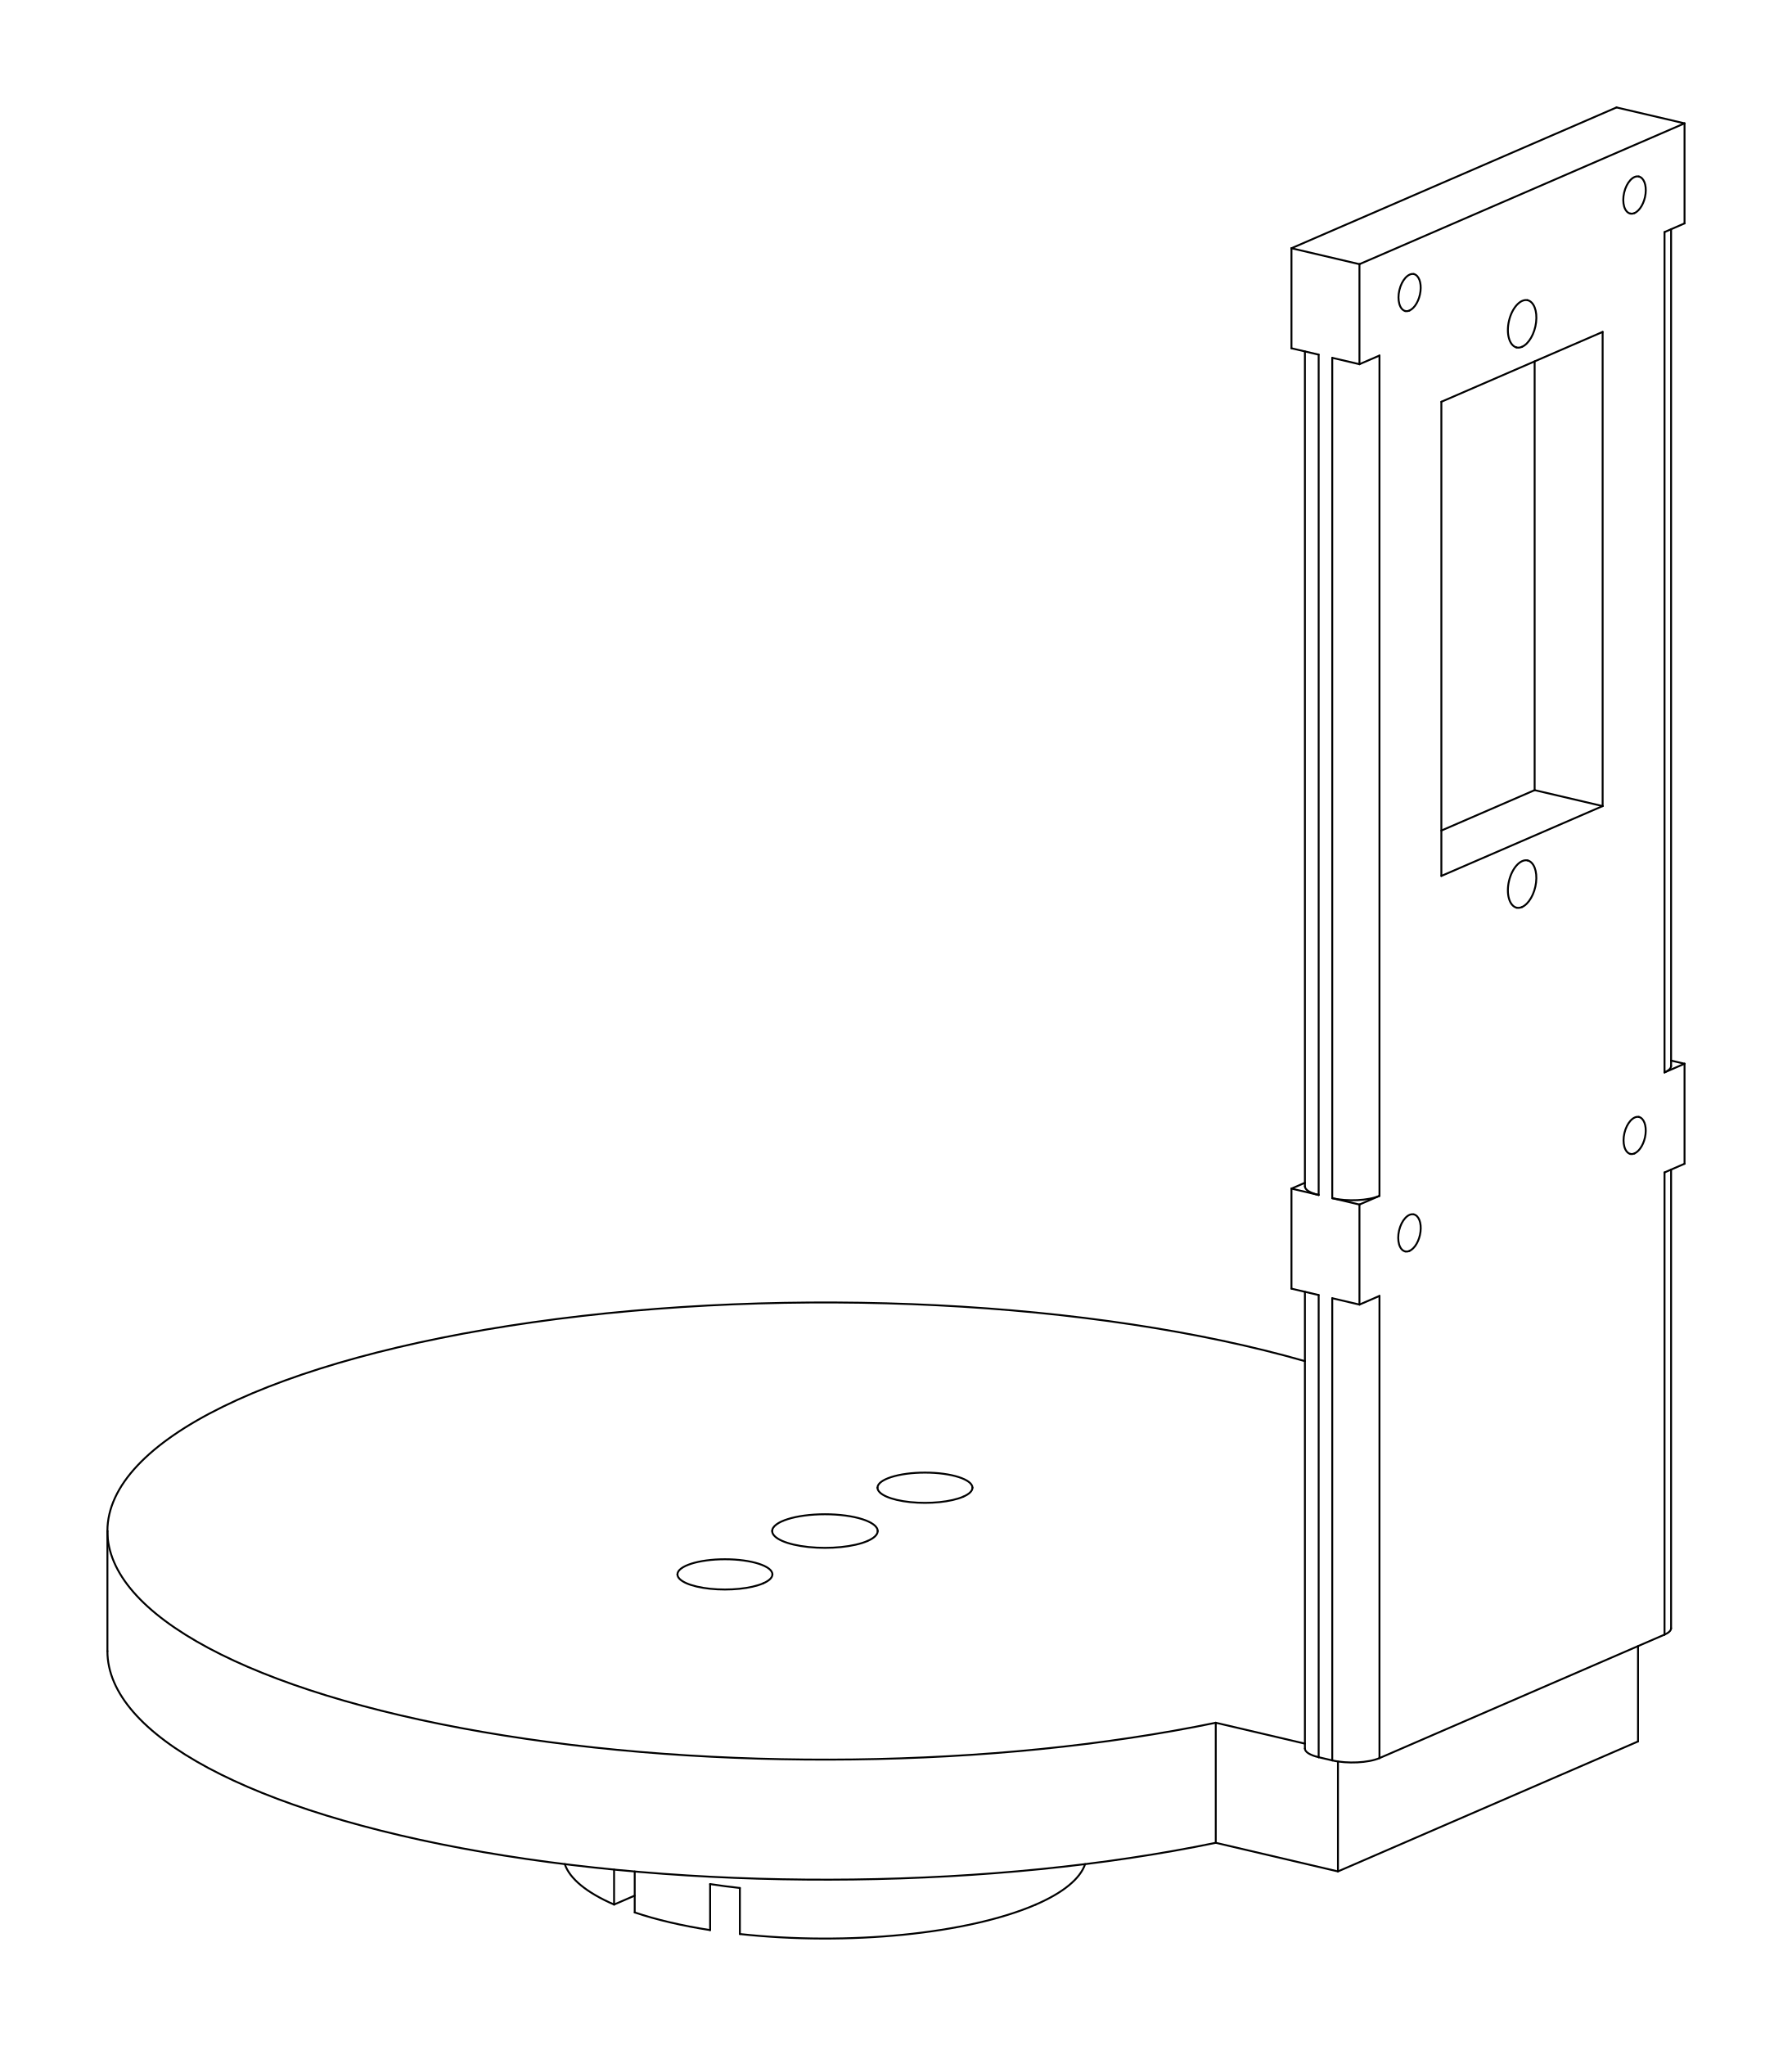
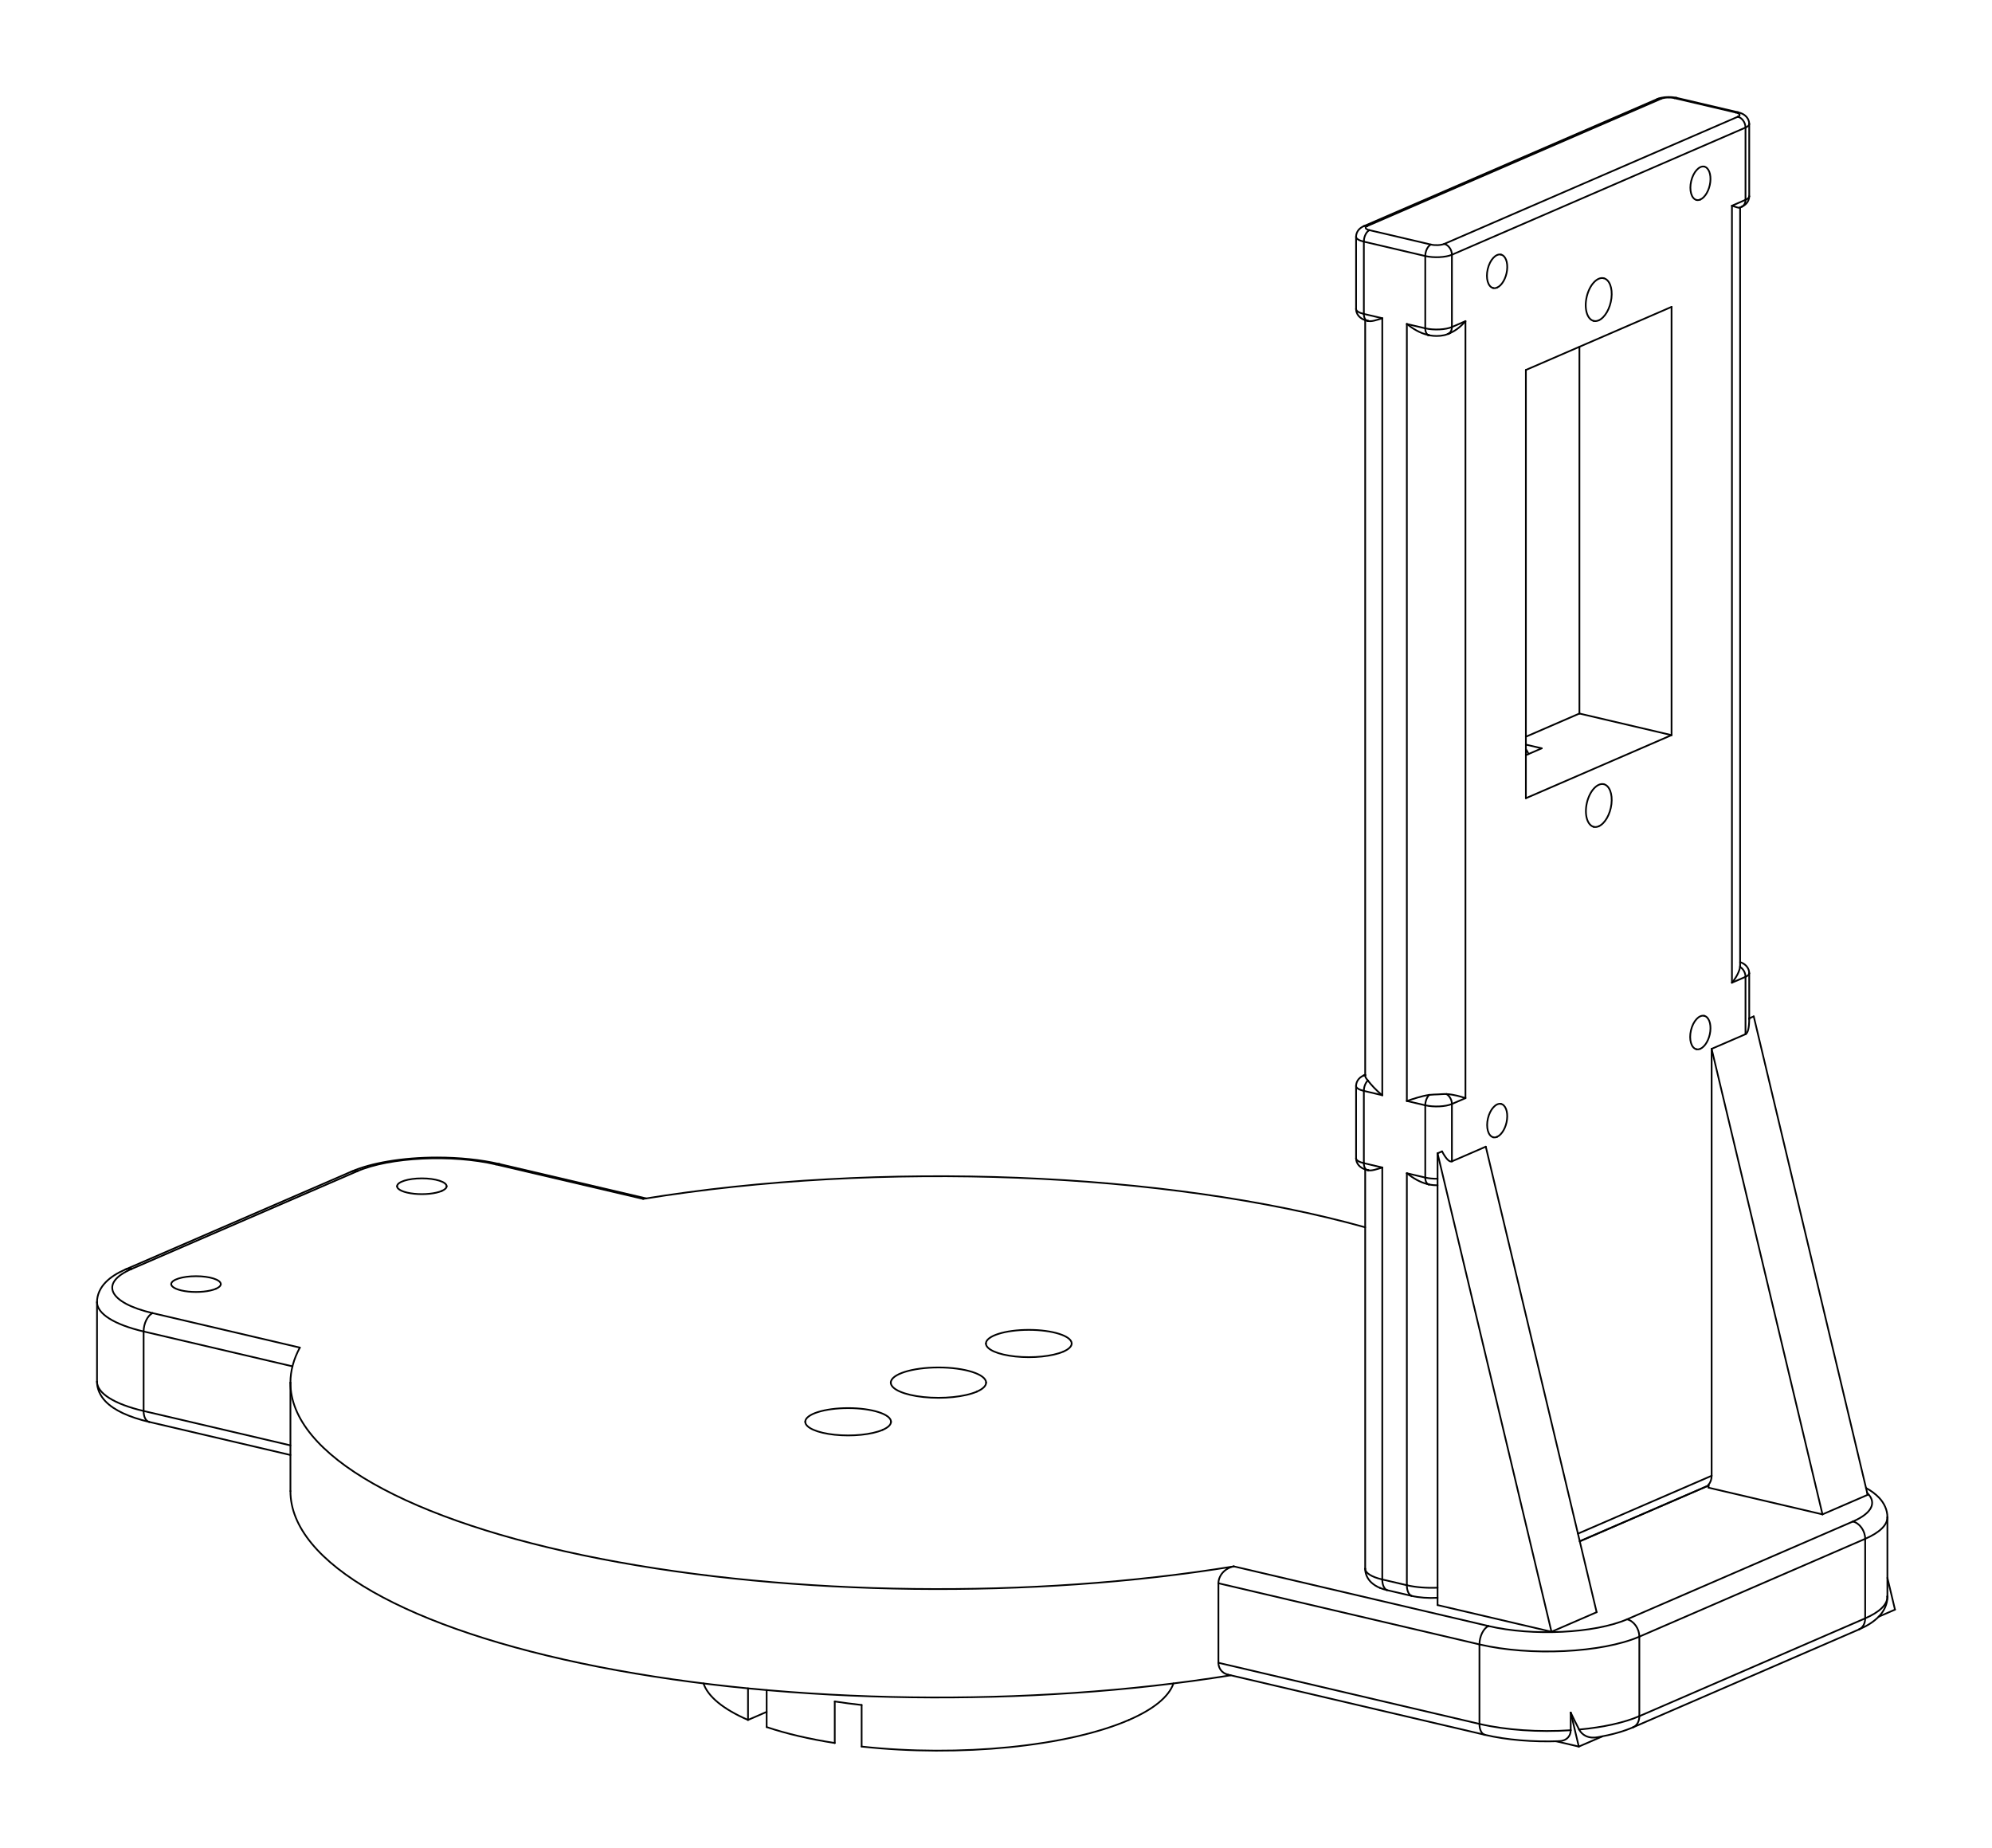
- <svg xmlns="http://www.w3.org/2000/svg" width="84.912mm" height="96.934mm" viewBox="-41.91 -45.329 84.912 96.934" version="1.1">
+ <svg xmlns="http://www.w3.org/2000/svg" width="104.514mm" height="96.93mm" viewBox="-52.058 -45.326 104.514 96.93" version="1.1">
  <g transform="scale(1,-1)" stroke-linecap="round">
    <g fill="none" stroke="rgb(0,0,0)" stroke-width="0.09" id="visible">
-       <path d="M -36.82,-32.896 A 34.0,10.829 1.6776473702639712e-15 0,1 15.699,-41.978" />
-       <line x1="21.489" y1="-43.334" x2="35.708" y2="-37.176" />
-       <line x1="15.699" y1="-41.978" x2="21.489" y2="-43.334" />
-       <line x1="35.708" y1="-37.176" x2="35.708" y2="-32.659" />
-       <path d="M 19.923,-19.158 A 34.0,10.829 1.6776473702639712e-15 0,1 -36.82,-27.208" />
-       <path d="M -36.82,-27.208 A 34.0,10.829 1.6776473702639712e-15 0,1 15.699,-36.29" />
-       <line x1="15.699" y1="-41.978" x2="15.699" y2="-36.29" />
-       <line x1="21.489" y1="-43.334" x2="21.489" y2="-38.125" />
-       <line x1="15.699" y1="-36.29" x2="19.923" y2="-37.28" />
-       <path d="M 36.964,-32.115 A 1.6,0.51 1.6776473702639712e-15 0,1 37.275,-31.813" />
-       <line x1="23.456" y1="-37.965" x2="36.964" y2="-32.115" />
-       <path d="M 23.456,-37.965 A 1.6,0.51 -180.0 0,0 21.219,-38.074" />
-       <line x1="20.575" y1="-37.923" x2="21.219" y2="-38.074" />
-       <path d="M 19.923,-37.512 A 1.6,0.51 1.6776473702639712e-15 0,1 20.575,-37.923" />
-       <path d="M -5.747,-29.686 A 2.25,0.717 1.6776473702639712e-15 0,1 -5.309,-29.261" />
-       <path d="M -5.309,-29.261 A 2.25,0.717 1.6776473702639712e-15 0,1 -9.809,-29.261" />
-       <path d="M -9.809,-29.261 A 2.25,0.717 1.6776473702639712e-15 0,1 -5.747,-29.686" />
-       <path d="M -0.806,-27.68 A 2.5,0.796 1.6776473702639712e-15 0,1 -0.32,-27.208" />
-       <path d="M -0.32,-27.208 A 2.5,0.796 1.6776473702639712e-15 0,1 -5.32,-27.208" />
-       <path d="M -5.32,-27.208 A 2.5,0.796 1.6776473702639712e-15 0,1 -0.806,-27.68" />
-       <path d="M 3.733,-25.58 A 2.25,0.717 1.6776473702639712e-15 0,1 4.17,-25.156" />
-       <path d="M 4.17,-25.156 A 2.25,0.717 1.6776473702639712e-15 0,1 -0.33,-25.156" />
-       <path d="M -0.33,-25.156 A 2.25,0.717 1.6776473702639712e-15 0,1 3.733,-25.58" />
-       <line x1="20.575" y1="-37.923" x2="20.575" y2="-16.026" />
-       <line x1="34.69" y1="40.239" x2="37.912" y2="39.485" />
-       <line x1="37.912" y1="34.745" x2="37.912" y2="39.485" />
-       <line x1="37.275" y1="-4.918" x2="37.912" y2="-5.068" />
-       <line x1="37.912" y1="-9.807" x2="37.912" y2="-5.068" />
-       <line x1="36.964" y1="-32.115" x2="36.964" y2="-10.218" />
-       <line x1="23.456" y1="-37.965" x2="23.456" y2="-16.068" />
-       <line x1="22.508" y1="-16.479" x2="23.456" y2="-16.068" />
-       <line x1="36.964" y1="-10.218" x2="37.912" y2="-9.807" />
-       <line x1="22.508" y1="-16.479" x2="22.508" y2="-11.739" />
-       <line x1="22.508" y1="-11.739" x2="23.456" y2="-11.328" />
-       <line x1="36.964" y1="-5.478" x2="37.912" y2="-5.068" />
-       <line x1="23.456" y1="-11.328" x2="23.456" y2="28.484" />
-       <line x1="36.964" y1="-5.478" x2="36.964" y2="34.334" />
-       <line x1="22.508" y1="28.074" x2="23.456" y2="28.484" />
-       <line x1="36.964" y1="34.334" x2="37.912" y2="34.745" />
-       <line x1="22.508" y1="28.074" x2="22.508" y2="32.813" />
-       <line x1="22.508" y1="32.813" x2="37.912" y2="39.485" />
-       <path d="M 35.542,-9.317 A 0.9,0.505 -103.183 0,1 35.747,-7.588" />
-       <path d="M 35.747,-7.588 A 0.9,0.505 -103.183 0,1 35.337,-9.34" />
-       <path d="M 35.337,-9.34 A 0.9,0.505 -103.183 0,1 35.542,-9.317" />
-       <path d="M 35.542,35.235 A 0.9,0.505 -103.183 0,1 35.747,36.965" />
-       <path d="M 35.747,36.965 A 0.9,0.505 -103.183 0,1 35.337,35.212" />
-       <path d="M 35.337,35.212 A 0.9,0.505 -103.183 0,1 35.542,35.235" />
-       <path d="M 30.21,2.356 A 1.15,0.646 -103.183 0,1 30.472,4.565" />
-       <path d="M 30.472,4.565 A 1.15,0.646 -103.183 0,1 29.948,2.326" />
-       <path d="M 29.948,2.326 A 1.15,0.646 -103.183 0,1 30.21,2.356" />
-       <path d="M 24.878,-13.936 A 0.9,0.505 -103.183 0,1 25.083,-12.206" />
-       <path d="M 25.083,-12.206 A 0.9,0.505 -103.183 0,1 24.673,-13.959" />
-       <path d="M 24.673,-13.959 A 0.9,0.505 -103.183 0,1 24.878,-13.936" />
-       <line x1="34.031" y1="7.139" x2="26.389" y2="3.829" />
-       <line x1="34.031" y1="7.139" x2="34.031" y2="29.604" />
-       <line x1="26.389" y1="3.829" x2="26.389" y2="26.294" />
-       <line x1="34.031" y1="29.604" x2="26.389" y2="26.294" />
-       <path d="M 30.21,28.897 A 1.15,0.646 -103.183 0,1 30.472,31.107" />
-       <path d="M 30.472,31.107 A 1.15,0.646 -103.183 0,1 29.948,28.868" />
-       <path d="M 29.948,28.868 A 1.15,0.646 -103.183 0,1 30.21,28.897" />
-       <path d="M 24.878,30.617 A 0.9,0.505 -103.183 0,1 25.083,32.346" />
-       <path d="M 25.083,32.346 A 0.9,0.505 -103.183 0,1 24.673,30.594" />
-       <path d="M 24.673,30.594 A 0.9,0.505 -103.183 0,1 24.878,30.617" />
-       <line x1="21.219" y1="-38.074" x2="21.219" y2="-16.177" />
-       <line x1="19.286" y1="-15.724" x2="20.575" y2="-16.026" />
-       <line x1="19.286" y1="-15.724" x2="19.286" y2="-10.984" />
-       <line x1="19.286" y1="-10.984" x2="20.575" y2="-11.286" />
-       <line x1="20.575" y1="-11.286" x2="20.575" y2="28.527" />
-       <line x1="19.286" y1="28.828" x2="20.575" y2="28.527" />
-       <line x1="19.286" y1="28.828" x2="19.286" y2="33.568" />
-       <line x1="19.286" y1="33.568" x2="22.508" y2="32.813" />
-       <line x1="21.219" y1="28.376" x2="22.508" y2="28.074" />
-       <line x1="21.219" y1="-11.437" x2="21.219" y2="28.376" />
-       <line x1="21.219" y1="-11.437" x2="22.508" y2="-11.739" />
-       <line x1="21.219" y1="-16.177" x2="22.508" y2="-16.479" />
-       <line x1="19.286" y1="-10.984" x2="19.923" y2="-10.708" />
-       <line x1="19.286" y1="33.568" x2="34.69" y2="40.239" />
-       <line x1="30.809" y1="7.894" x2="26.389" y2="5.979" />
-       <line x1="30.809" y1="7.894" x2="30.809" y2="28.209" />
-       <path d="M -6.851,-46.3 A 12.4,3.949 1.6776473702639712e-15 0,1 7.17,-44.905" />
+       <line x1="29.589" y1="-46.022" x2="30.777" y2="-46.301" />
+       <line x1="32.014" y1="-45.765" x2="30.777" y2="-46.301" />
+       <line x1="47.366" y1="-39.116" x2="46.511" y2="-39.487" />
+       <path d="M -36.82,-32.896 A 34.0,10.829 0.0 0,1 12.516,-42.561" />
+       <path d="M 11.869,-41.904 C 11.866,-42.195 12.061,-42.456 12.368,-42.526" />
+       <path d="M 30.352,-45.443 C 30.353,-45.59 30.302,-45.724 30.213,-45.821 C 30.099,-45.947 29.927,-46.011 29.739,-46.017" />
+       <line x1="30.352" y1="-45.443" x2="30.352" y2="-44.515" />
+       <line x1="30.777" y1="-46.301" x2="30.352" y2="-44.515" />
+       <path d="M 30.794,-45.407 C 30.873,-45.56 30.997,-45.672 31.134,-45.74 C 31.332,-45.838 31.555,-45.848 31.775,-45.809" />
+       <path d="M 30.794,-45.407 Q 30.575,-44.985 30.352,-44.515" />
+       <line x1="47.366" y1="-39.116" x2="46.968" y2="-37.446" />
+       <path d="M 19.569,-19.059 A 34.0,10.829 0.0 0,1 -18.315,-17.569" />
+       <path d="M 11.869,-37.733 C 11.868,-37.51 11.979,-37.27 12.174,-37.094 C 12.313,-36.968 12.494,-36.877 12.676,-36.848" />
+       <line x1="11.869" y1="-41.904" x2="11.869" y2="-37.733" />
+       <path d="M -36.326,-25.37 A 34.0,10.829 0.0 0,1 -36.82,-27.208" />
+       <path d="M -36.82,-27.208 A 34.0,10.829 0.0 0,1 12.676,-36.848" />
+       <path d="M -40.727,-22.283 A 1.3,0.414 0.0 0,1 -40.474,-22.038" />
+       <path d="M -40.474,-22.038 A 1.3,0.414 0.0 0,1 -43.074,-22.038" />
+       <path d="M -43.074,-22.038 A 1.3,0.414 0.0 0,1 -40.727,-22.283" />
+       <path d="M -28.878,-17.151 A 1.3,0.414 0.0 0,1 -28.625,-16.906" />
+       <path d="M -28.625,-16.906 A 1.3,0.414 0.0 0,1 -31.225,-16.906" />
+       <path d="M -31.225,-16.906 A 1.3,0.414 0.0 0,1 -28.878,-17.151" />
+       <line x1="-36.326" y1="-25.37" x2="-44.049" y2="-23.561" />
+       <line x1="26.038" y1="-39.977" x2="12.676" y2="-36.848" />
+       <path d="M -44.049,-23.561 A 5.2,1.656 180.0 0,0 -45.157,-21.245" />
+       <path d="M 33.308,-39.624 A 5.2,1.656 180.0 0,0 26.038,-39.977" />
+       <line x1="-45.157" y1="-21.245" x2="-33.308" y2="-16.113" />
+       <line x1="45.157" y1="-34.493" x2="33.308" y2="-39.624" />
+       <path d="M -33.308,-16.113 A 5.2,1.656 180.0 0,0 -26.038,-15.76" />
+       <path d="M 45.908,-32.994 A 5.2,1.656 180.0 0,0 45.157,-34.493" />
+       <line x1="-26.038" y1="-15.76" x2="-18.315" y2="-17.569" />
+       <path d="M -5.747,-29.686 A 2.25,0.717 0.0 0,1 -5.309,-29.261" />
+       <path d="M -5.309,-29.261 A 2.25,0.717 0.0 0,1 -9.809,-29.261" />
+       <path d="M -9.809,-29.261 A 2.25,0.717 0.0 0,1 -5.747,-29.686" />
+       <line x1="31.713" y1="-39.251" x2="29.343" y2="-40.277" />
+       <line x1="23.366" y1="-38.877" x2="29.343" y2="-40.277" />
+       <path d="M -0.806,-27.68 A 2.5,0.796 0.0 0,1 -0.32,-27.208" />
+       <path d="M -0.32,-27.208 A 2.5,0.796 0.0 0,1 -5.32,-27.208" />
+       <path d="M -5.32,-27.208 A 2.5,0.796 0.0 0,1 -0.806,-27.68" />
+       <path d="M 3.733,-25.58 A 2.25,0.717 0.0 0,1 4.17,-25.156" />
+       <path d="M 4.17,-25.156 A 2.25,0.717 0.0 0,1 -0.33,-25.156" />
+       <path d="M -0.33,-25.156 A 2.25,0.717 0.0 0,1 3.733,-25.58" />
+       <path d="M 20.71,-38.092 A 1.787,0.569 180.0 0,0 20.349,-37.979" />
+       <line x1="21.999" y1="-38.394" x2="20.71" y2="-38.092" />
+       <path d="M 23.366,-38.496 A 1.787,0.569 180.0 0,0 21.999,-38.394" />
+       <line x1="37.585" y1="-32.605" x2="30.827" y2="-35.531" />
+       <line x1="37.585" y1="-32.719" x2="43.562" y2="-34.119" />
+       <line x1="45.932" y1="-33.093" x2="43.562" y2="-34.119" />
+       <line x1="31.713" y1="-39.251" x2="25.897" y2="-14.829" />
+       <line x1="23.366" y1="-15.179" x2="23.366" y2="-38.877" />
+       <line x1="23.603" y1="-15.076" x2="23.366" y2="-15.179" />
+       <line x1="29.343" y1="-40.277" x2="23.366" y2="-15.179" />
+       <path d="M 24.119,-15.599 C 24.056,-15.626 23.978,-15.594 23.891,-15.507 C 23.803,-15.417 23.705,-15.271 23.603,-15.076" />
+       <line x1="25.897" y1="-14.829" x2="24.119" y2="-15.599" />
+       <line x1="21.755" y1="-37.836" x2="20.466" y2="-37.534" />
+       <line x1="37.746" y1="-32.093" x2="30.732" y2="-35.131" />
+       <path d="M 37.585,-32.557 A 0.8,0.611 113.417 0,1 37.746,-32.093" />
+       <line x1="45.932" y1="-33.093" x2="39.955" y2="-7.995" />
+       <line x1="37.585" y1="-32.557" x2="37.585" y2="-32.719" />
+       <line x1="39.718" y1="-8.139" x2="39.718" y2="-8.097" />
+       <line x1="39.955" y1="-7.995" x2="39.718" y2="-8.097" />
+       <line x1="43.562" y1="-34.119" x2="37.746" y2="-9.697" />
+       <line x1="37.746" y1="-9.697" x2="37.746" y2="-32.093" />
+       <line x1="39.523" y1="-8.928" x2="37.746" y2="-9.697" />
+       <path d="M 39.718,-8.097 L 39.718,-8.118" />
+       <path d="M 39.718,-8.118 C 39.717,-8.351 39.701,-8.541 39.668,-8.679 C 39.635,-8.816 39.586,-8.9 39.523,-8.928" />
+       <path d="M -6.851,-46.3 A 12.4,3.949 0.0 0,1 7.17,-44.905" />
      <line x1="-6.851" y1="-46.3" x2="-6.851" y2="-44.119" />
-       <path d="M -8.261,-43.933 A 12.4,3.949 1.6776473702639712e-15 0,1 -6.851,-44.119" />
+       <path d="M -8.261,-43.933 A 12.4,3.949 0.0 0,1 -6.851,-44.119" />
      <line x1="-8.261" y1="-46.114" x2="-8.261" y2="-43.933" />
-       <path d="M -11.834,-45.277 A 12.4,3.949 1.6776473702639712e-15 0,1 -8.261,-46.114" />
+       <path d="M -11.834,-45.277 A 12.4,3.949 0.0 0,1 -8.261,-46.114" />
      <line x1="-11.834" y1="-45.277" x2="-11.834" y2="-43.338" />
      <line x1="-12.812" y1="-44.903" x2="-12.812" y2="-43.247" />
-       <path d="M -15.148,-42.988 A 12.4,3.949 1.6776473702639712e-15 0,1 -12.812,-44.903" />
-       <path d="M 7.17,-44.905 A 12.4,3.949 1.6776473702639712e-15 0,1 9.509,-42.988" />
-       <path d="M 36.964,-5.478 A 1.6,0.51 1.6776473702639712e-15 0,1 37.275,-5.176" />
-       <path d="M 21.219,-11.437 A 1.6,0.51 1.6776473702639712e-15 0,1 23.456,-11.328" />
-       <line x1="30.809" y1="7.894" x2="34.031" y2="7.139" />
-       <path d="M 19.923,-10.876 A 1.6,0.51 1.6776473702639712e-15 0,1 20.575,-11.286" />
+       <path d="M -15.148,-42.988 A 12.4,3.949 0.0 0,1 -12.812,-44.903" />
+       <path d="M 7.17,-44.905 A 12.4,3.949 0.0 0,1 9.509,-42.988" />
+       <line x1="39.523" y1="-8.928" x2="39.523" y2="-5.919" />
+       <line x1="39.523" y1="-5.919" x2="38.812" y2="-6.227" />
+       <line x1="38.812" y1="-6.227" x2="38.812" y2="34.534" />
+       <line x1="39.523" y1="34.842" x2="38.812" y2="34.534" />
+       <line x1="39.523" y1="34.842" x2="39.523" y2="38.633" />
+       <line x1="24.119" y1="-15.599" x2="24.119" y2="-12.59" />
+       <line x1="39.523" y1="38.633" x2="24.119" y2="31.962" />
+       <line x1="24.83" y1="-12.282" x2="24.119" y2="-12.59" />
+       <line x1="24.119" y1="28.17" x2="24.119" y2="31.962" />
+       <line x1="24.83" y1="-12.282" x2="24.83" y2="28.478" />
+       <line x1="24.83" y1="28.478" x2="24.119" y2="28.17" />
+       <path d="M 37.153,-9.694 A 0.9,0.505 -103.183 0,1 37.359,-7.965" />
+       <path d="M 37.359,-7.965 A 0.9,0.505 -103.183 0,1 36.948,-9.718" />
+       <path d="M 36.948,-9.718 A 0.9,0.505 -103.183 0,1 37.153,-9.694" />
+       <path d="M 37.153,34.858 A 0.9,0.505 -103.183 0,1 37.359,36.587" />
+       <path d="M 37.359,36.587 A 0.9,0.505 -103.183 0,1 36.948,34.835" />
+       <path d="M 36.948,34.835 A 0.9,0.505 -103.183 0,1 37.153,34.858" />
+       <path d="M 31.821,1.978 A 1.15,0.646 -103.183 0,1 32.084,4.188" />
+       <path d="M 32.084,4.188 A 1.15,0.646 -103.183 0,1 31.559,1.949" />
+       <path d="M 31.559,1.949 A 1.15,0.646 -103.183 0,1 31.821,1.978" />
+       <path d="M 26.489,-14.313 A 0.9,0.505 -103.183 0,1 26.695,-12.584" />
+       <path d="M 26.695,-12.584 A 0.9,0.505 -103.183 0,1 26.284,-14.336" />
+       <path d="M 26.284,-14.336 A 0.9,0.505 -103.183 0,1 26.489,-14.313" />
+       <line x1="35.643" y1="6.761" x2="28" y2="3.451" />
+       <line x1="35.643" y1="6.761" x2="35.643" y2="29.227" />
+       <line x1="28" y1="3.451" x2="28" y2="25.917" />
+       <line x1="35.643" y1="29.227" x2="28" y2="25.917" />
+       <path d="M 31.821,28.52 A 1.15,0.646 -103.183 0,1 32.084,30.73" />
+       <path d="M 32.084,30.73 A 1.15,0.646 -103.183 0,1 31.559,28.49" />
+       <path d="M 31.559,28.49 A 1.15,0.646 -103.183 0,1 31.821,28.52" />
+       <path d="M 26.489,30.239 A 0.9,0.505 -103.183 0,1 26.695,31.969" />
+       <path d="M 26.695,31.969 A 0.9,0.505 -103.183 0,1 26.284,30.216" />
+       <path d="M 26.284,30.216 A 0.9,0.505 -103.183 0,1 26.489,30.239" />
+       <line x1="22.721" y1="-16.45" x2="22.721" y2="-12.658" />
+       <path d="M 21.755,-16.223 C 22.063,-16.468 22.438,-16.697 22.841,-16.794" />
+       <path d="M 22.841,-16.794 L 22.889,-16.804" />
+       <line x1="21.755" y1="-37.836" x2="21.755" y2="-16.223" />
+       <path d="M 20.466,-15.922 C 20.157,-16.021 19.902,-16.103 19.744,-16.068" />
+       <path d="M 19.744,-16.068 L 19.71,-16.058" />
+       <line x1="20.466" y1="-37.534" x2="20.466" y2="-15.922" />
+       <line x1="20.466" y1="-15.922" x2="19.499" y2="-15.695" />
+       <line x1="19.499" y1="-15.695" x2="19.499" y2="-11.903" />
+       <line x1="20.466" y1="-12.13" x2="19.499" y2="-11.903" />
+       <line x1="20.466" y1="-12.13" x2="20.466" y2="28.631" />
+       <line x1="20.466" y1="28.631" x2="19.499" y2="28.857" />
+       <line x1="19.499" y1="28.857" x2="19.499" y2="32.649" />
+       <line x1="22.721" y1="31.894" x2="19.499" y2="32.649" />
+       <line x1="22.721" y1="28.102" x2="22.721" y2="31.894" />
+       <line x1="22.721" y1="28.102" x2="21.755" y2="28.329" />
+       <line x1="21.755" y1="-12.432" x2="21.755" y2="28.329" />
+       <line x1="22.721" y1="-12.658" x2="21.755" y2="-12.432" />
+       <line x1="22.721" y1="-16.45" x2="21.755" y2="-16.223" />
+       <line x1="30.809" y1="7.894" x2="30.809" y2="27.134" />
+       <path d="M 28.141,5.77 A 2.25,1.264 -103.183 0,1 28,6.027" />
+       <line x1="30.809" y1="7.894" x2="28" y2="6.677" />
      <line x1="-12.812" y1="-44.903" x2="-11.834" y2="-44.48" />
+       <path d="M 38.812,-6.227 C 39.057,-5.937 39.212,-5.608 39.236,-5.398" />
+       <path d="M 38.812,34.534 C 39.019,34.466 39.161,34.41 39.215,34.432" />
+       <path d="M 39.236,-5.398 Q 39.24,-5.368 39.24,-5.344" />
+       <path d="M 24.83,-12.282 C 24.587,-12.204 24.241,-12.092 23.833,-12.069" />
+       <path d="M 24.83,28.478 C 24.624,28.232 24.348,27.995 24.019,27.851" />
+       <path d="M 24.019,27.851 L 23.945,27.821" />
+       <path d="M 21.755,28.329 C 22.063,28.084 22.438,27.855 22.841,27.759" />
+       <path d="M 22.841,27.759 L 22.889,27.748" />
+       <path d="M 21.755,-12.432 C 22.086,-12.325 22.496,-12.176 22.932,-12.113" />
+       <path d="M 22.932,-12.113 C 23.095,-12.092 23.247,-12.094 23.39,-12.086 C 23.532,-12.08 23.681,-12.063 23.833,-12.069" />
+       <line x1="30.809" y1="7.894" x2="35.643" y2="6.761" />
+       <line x1="28" y1="5.739" x2="28.045" y2="5.729" />
+       <line x1="28.045" y1="5.729" x2="28.831" y2="6.069" />
+       <line x1="28" y1="6.264" x2="28.831" y2="6.069" />
+       <path d="M 20.466,-12.13 C 20.133,-11.868 19.864,-11.56 19.71,-11.358" />
+       <path d="M 20.466,28.631 C 20.157,28.531 19.902,28.449 19.744,28.484" />
+       <path d="M 19.744,28.484 L 19.71,28.495" />
+       <path d="M 19.573,-11.071 Q 19.569,-11.082 19.569,-11.098" />
+       <path d="M 19.569,-11.098 C 19.569,-11.129 19.578,-11.162 19.594,-11.197 C 19.616,-11.244 19.653,-11.286 19.71,-11.358" />
+       <line x1="25.564" y1="-45.112" x2="11.869" y2="-41.904" />
+       <path d="M 25.564,-45.112 A 0.8,0.449 -103.183 0,1 25.856,-45.686" />
+       <path d="M 30.352,-45.443 A 6.0,1.911 180.0 0,0 25.564,-45.112" />
+       <path d="M 33.953,-44.705 A 0.8,0.611 -66.583 0,0 33.626,-45.288" />
+       <path d="M 33.953,-44.705 A 6.0,1.911 180.0 0,0 30.794,-45.407" />
+       <path d="M 45.802,-39.573 A 0.8,0.611 -66.583 0,0 45.475,-40.156" />
+       <line x1="45.802" y1="-39.573" x2="33.953" y2="-44.705" />
+       <path d="M 46.967,-38.403 A 6.0,1.911 180.0 0,0 46.968,-38.441" />
+       <path d="M 46.968,-38.441 A 6.0,1.911 180.0 0,0 45.802,-39.573" />
+       <path d="M -44.523,-28.695 A 0.8,0.449 -103.183 0,1 -44.232,-29.269" />
+       <path d="M -44.523,-28.695 A 6.0,1.911 180.0 0,0 -46.968,-27.156" />
+       <line x1="-36.82" y1="-30.499" x2="-44.523" y2="-28.695" />
+       <line x1="25.564" y1="-45.112" x2="25.564" y2="-40.941" />
+       <line x1="25.564" y1="-40.941" x2="11.869" y2="-37.733" />
+       <line x1="33.953" y1="-44.705" x2="33.953" y2="-40.534" />
+       <path d="M 33.953,-40.534 A 6.0,1.911 180.0 0,0 25.564,-40.941" />
+       <line x1="45.802" y1="-35.402" x2="33.953" y2="-40.534" />
+       <line x1="45.802" y1="-39.573" x2="45.802" y2="-35.402" />
+       <path d="M 46.968,-34.27 A 6.0,1.911 180.0 0,0 45.802,-35.402" />
+       <path d="M -25.856,-15.74 A 0.8,0.449 -103.183 0,1 -26.038,-15.76" />
+       <path d="M -44.523,-24.524 A 6.0,1.911 180.0 0,0 -46.968,-22.985" />
+       <line x1="-44.523" y1="-28.695" x2="-44.523" y2="-24.524" />
+       <line x1="-36.713" y1="-26.353" x2="-44.523" y2="-24.524" />
+       <path d="M 25.564,-40.941 A 0.8,0.449 76.817 0,0 26.038,-39.977" />
+       <path d="M -44.523,-24.524 A 0.8,0.449 76.817 0,0 -44.049,-23.561" />
+       <path d="M 33.953,-40.534 A 0.8,0.611 113.417 0,1 33.308,-39.624" />
+       <path d="M 45.802,-35.402 A 0.8,0.611 113.417 0,1 45.157,-34.493" />
+       <path d="M -45.475,-21.269 A 0.8,0.611 -66.583 0,0 -45.157,-21.245" />
+       <path d="M -33.626,-16.138 A 0.8,0.611 -66.583 0,0 -33.308,-16.113" />
+       <path d="M 20.466,-37.534 A 0.8,0.449 -103.183 0,1 20.71,-38.092" />
+       <path d="M 20.466,-37.534 A 2.2,0.701 180.0 0,0 19.569,-36.97" />
+       <path d="M 21.755,-37.836 A 0.8,0.449 -103.183 0,1 21.999,-38.394" />
+       <path d="M 23.366,-37.965 A 2.2,0.701 180.0 0,0 21.755,-37.836" />
+       <path d="M 24.119,-12.59 A 1.0,0.319 180.0 0,0 22.721,-12.658" />
+       <path d="M 23.366,-16.511 A 1.0,0.319 180.0 0,0 22.721,-16.45" />
+       <path d="M 22.721,-16.45 A 0.5,0.281 -103.183 0,1 22.904,-16.808" />
+       <path d="M 22.904,-16.808 A 0.5,0.281 -103.183 0,1 22.932,-16.812" />
+       <path d="M 39.718,-5.73 A 1.0,0.319 180.0 0,0 39.523,-5.919" />
+       <path d="M 39.523,-5.919 A 0.5,0.382 113.417 0,1 39.236,-5.398" />
+       <path d="M 39.523,34.842 A 0.5,0.382 -66.583 0,0 39.319,34.477" />
+       <path d="M 39.718,35.03 A 1.0,0.319 180.0 0,0 39.523,34.842" />
+       <path d="M 39.718,38.822 A 1.0,0.319 180.0 0,0 39.523,38.633" />
+       <path d="M 39.523,38.633 A 0.5,0.382 113.417 0,1 39.12,39.202" />
+       <line x1="39.12" y1="39.202" x2="23.717" y2="32.53" />
+       <path d="M 24.119,31.962 A 0.5,0.382 113.417 0,1 23.717,32.53" />
+       <path d="M 24.119,-12.59 A 0.5,0.382 113.417 0,1 23.833,-12.069" />
+       <path d="M 24.119,28.17 A 1.0,0.319 180.0 0,0 22.721,28.102" />
+       <path d="M 24.119,31.962 A 1.0,0.319 180.0 0,0 22.721,31.894" />
+       <path d="M 24.119,28.17 A 0.5,0.382 -66.583 0,0 23.915,27.806" />
+       <path d="M 22.721,-12.658 A 0.5,0.281 76.817 0,0 22.932,-12.113" />
+       <path d="M 19.499,-15.695 A 0.5,0.281 -103.183 0,1 19.681,-16.054" />
+       <path d="M 19.681,-16.054 A 0.5,0.281 -103.183 0,1 19.71,-16.058" />
+       <path d="M 19.499,-15.695 A 1.0,0.319 180.0 0,0 19.091,-15.439" />
+       <path d="M 19.499,-11.903 A 1.0,0.319 180.0 0,0 19.091,-11.647" />
+       <path d="M 19.499,-11.903 A 0.5,0.281 76.817 0,0 19.71,-11.358" />
+       <path d="M 19.499,28.857 A 0.5,0.281 -103.183 0,1 19.681,28.499" />
+       <path d="M 19.681,28.499 A 0.5,0.281 -103.183 0,1 19.71,28.495" />
+       <path d="M 19.499,28.857 A 1.0,0.319 180.0 0,0 19.091,29.114" />
+       <path d="M 19.499,32.649 A 1.0,0.319 180.0 0,0 19.091,32.905" />
+       <path d="M 22.721,31.894 A 0.5,0.281 76.817 0,0 23.018,32.496" />
+       <line x1="23.018" y1="32.496" x2="19.795" y2="33.251" />
+       <path d="M 19.499,32.649 A 0.5,0.281 76.817 0,0 19.795,33.251" />
+       <path d="M 22.721,28.102 A 0.5,0.281 -103.183 0,1 22.904,27.744" />
+       <path d="M 22.904,27.744 A 0.5,0.281 -103.183 0,1 22.932,27.74" />
+       <path d="M 19.49,-11.094 A 0.5,0.382 -66.583 0,0 19.569,-11.072" />
+       <path d="M 19.49,33.459 A 0.5,0.382 -66.583 0,0 19.689,33.474" />
+       <line x1="19.689" y1="33.474" x2="35.092" y2="40.145" />
+       <path d="M 34.894,40.13 A 0.5,0.382 -66.583 0,0 35.092,40.145" />
+       <path d="M 35.906,40.192 A 0.5,0.281 -103.183 0,1 35.791,40.179" />
+       <line x1="35.791" y1="40.179" x2="39.014" y2="39.424" />
+       <path d="M 39.128,39.437 A 0.5,0.281 -103.183 0,1 39.014,39.424" />
+       <path d="M 39.014,39.424 A 0.5,0.159 180.0 0,0 39.12,39.202" />
+       <path d="M 19.795,33.251 A 0.5,0.159 180.0 0,0 19.689,33.474" />
+       <path d="M 35.092,40.145 A 0.5,0.159 180.0 0,0 35.791,40.179" />
+       <path d="M 23.717,32.53 A 0.5,0.159 180.0 0,0 23.018,32.496" />
+       <line x1="25.856" y1="-45.686" x2="12.368" y2="-42.526" />
+       <path d="M 29.739,-46.017 C 28.381,-46.068 26.979,-45.95 25.856,-45.686" />
+       <path d="M 33.626,-45.288 C 33.112,-45.51 32.483,-45.685 31.775,-45.809" />
+       <line x1="45.475" y1="-40.156" x2="33.626" y2="-45.288" />
+       <path d="M 45.475,-40.156 C 45.901,-39.971 46.253,-39.755 46.523,-39.474 C 46.789,-39.199 46.97,-38.832 46.968,-38.441" />
+       <path d="M -44.232,-29.269 C -44.763,-29.145 -45.228,-28.989 -45.627,-28.802 C -45.988,-28.63 -46.291,-28.433 -46.529,-28.183 C -46.792,-27.908 -46.97,-27.544 -46.968,-27.156" />
+       <line x1="-36.82" y1="-31.005" x2="-44.232" y2="-29.269" />
      <line x1="-36.82" y1="-32.896" x2="-36.82" y2="-27.208" />
-       <line x1="19.923" y1="-37.512" x2="19.923" y2="-15.873" />
-       <line x1="37.275" y1="-31.813" x2="37.275" y2="-10.083" />
-       <line x1="37.275" y1="-5.176" x2="37.275" y2="34.469" />
-       <line x1="19.923" y1="-10.876" x2="19.923" y2="28.679" />
+       <line x1="46.968" y1="-38.441" x2="46.968" y2="-34.27" />
+       <line x1="-25.856" y1="-15.74" x2="-18.155" y2="-17.543" />
+       <line x1="-46.968" y1="-27.156" x2="-46.968" y2="-22.985" />
+       <path d="M 45.846,-32.735 C 46.113,-32.878 46.34,-33.047 46.529,-33.243 C 46.792,-33.517 46.97,-33.882 46.968,-34.27" />
+       <path d="M -46.968,-22.985 C -46.97,-22.593 -46.789,-22.225 -46.521,-21.949 C -46.252,-21.669 -45.9,-21.454 -45.475,-21.269" />
+       <line x1="-45.475" y1="-21.269" x2="-33.626" y2="-16.138" />
+       <path d="M -33.626,-16.138 C -33.092,-15.906 -32.434,-15.727 -31.693,-15.602 C -30.901,-15.467 -30.015,-15.397 -29.127,-15.397 C -27.967,-15.396 -26.811,-15.515 -25.856,-15.74" />
+       <path d="M 20.349,-37.979 C 20.178,-37.91 20.028,-37.816 19.898,-37.698 C 19.695,-37.512 19.567,-37.244 19.569,-36.97" />
+       <line x1="37.585" y1="-32.605" x2="30.827" y2="-35.531" />
+       <path d="M 23.366,-16.852 Q 23.34,-16.852 23.315,-16.853 Q 23.143,-16.853 22.982,-16.825 Q 22.943,-16.817 22.904,-16.808" />
+       <line x1="19.569" y1="-36.97" x2="19.569" y2="-16.022" />
+       <line x1="39.718" y1="-8.118" x2="39.718" y2="-5.73" />
+       <line x1="39.24" y1="-5.344" x2="39.24" y2="34.443" />
+       <line x1="39.319" y1="34.477" x2="39.215" y2="34.432" />
+       <line x1="39.718" y1="35.03" x2="39.718" y2="38.822" />
+       <line x1="24.019" y1="27.851" x2="23.915" y2="27.806" />
+       <line x1="22.904" y1="-16.808" x2="22.841" y2="-16.794" />
+       <path d="M 19.681,-16.054 C 19.634,-16.043 19.588,-16.029 19.543,-16.013 C 19.489,-15.993 19.437,-15.969 19.389,-15.94 C 19.328,-15.903 19.274,-15.858 19.229,-15.805 C 19.14,-15.702 19.091,-15.571 19.091,-15.439" />
+       <line x1="19.744" y1="-16.068" x2="19.681" y2="-16.054" />
+       <line x1="19.091" y1="-15.439" x2="19.091" y2="-11.647" />
+       <line x1="19.569" y1="-11.098" x2="19.569" y2="28.53" />
+       <line x1="19.744" y1="28.484" x2="19.681" y2="28.499" />
+       <line x1="19.091" y1="29.114" x2="19.091" y2="32.905" />
+       <line x1="22.904" y1="27.744" x2="22.841" y2="27.759" />
+       <line x1="19.49" y1="-11.094" x2="19.569" y2="-11.059" />
+       <line x1="19.49" y1="33.459" x2="34.894" y2="40.13" />
+       <line x1="35.906" y1="40.192" x2="39.128" y2="39.437" />
+       <path d="M 39.24,-5.147 C 39.249,-5.15 39.257,-5.153 39.266,-5.156 C 39.32,-5.176 39.372,-5.2 39.421,-5.229 C 39.481,-5.266 39.535,-5.311 39.58,-5.364 C 39.669,-5.467 39.718,-5.598 39.718,-5.73" />
+       <path d="M 39.319,34.477 C 39.353,34.492 39.386,34.509 39.418,34.528 C 39.481,34.565 39.536,34.612 39.582,34.666 C 39.669,34.769 39.718,34.899 39.718,35.03" />
+       <path d="M 39.128,39.437 C 39.175,39.426 39.221,39.412 39.266,39.396 C 39.32,39.377 39.372,39.352 39.421,39.323 C 39.482,39.286 39.535,39.241 39.581,39.188 C 39.669,39.085 39.718,38.954 39.718,38.822" />
+       <path d="M 23.915,27.806 Q 23.857,27.781 23.796,27.763 Q 23.754,27.752 23.712,27.741 Q 23.522,27.699 23.315,27.7 Q 23.143,27.699 22.982,27.728 Q 22.943,27.736 22.904,27.744" />
+       <path d="M 19.49,-11.094 C 19.456,-11.108 19.423,-11.125 19.391,-11.144 C 19.328,-11.182 19.273,-11.228 19.227,-11.283 C 19.14,-11.385 19.091,-11.516 19.091,-11.647" />
+       <path d="M 19.681,28.499 C 19.634,28.51 19.588,28.523 19.543,28.539 C 19.489,28.559 19.437,28.583 19.389,28.613 C 19.328,28.65 19.274,28.694 19.229,28.747 C 19.14,28.85 19.091,28.982 19.091,29.114" />
+       <path d="M 19.091,32.905 C 19.091,33.037 19.14,33.168 19.227,33.27 C 19.299,33.352 19.387,33.415 19.49,33.459" />
+       <path d="M 34.894,40.13 Q 34.991,40.171 35.098,40.195 Q 35.287,40.236 35.494,40.236 Q 35.666,40.236 35.827,40.208 Q 35.866,40.2 35.906,40.192" />
    </g>
  </g>
</svg>
